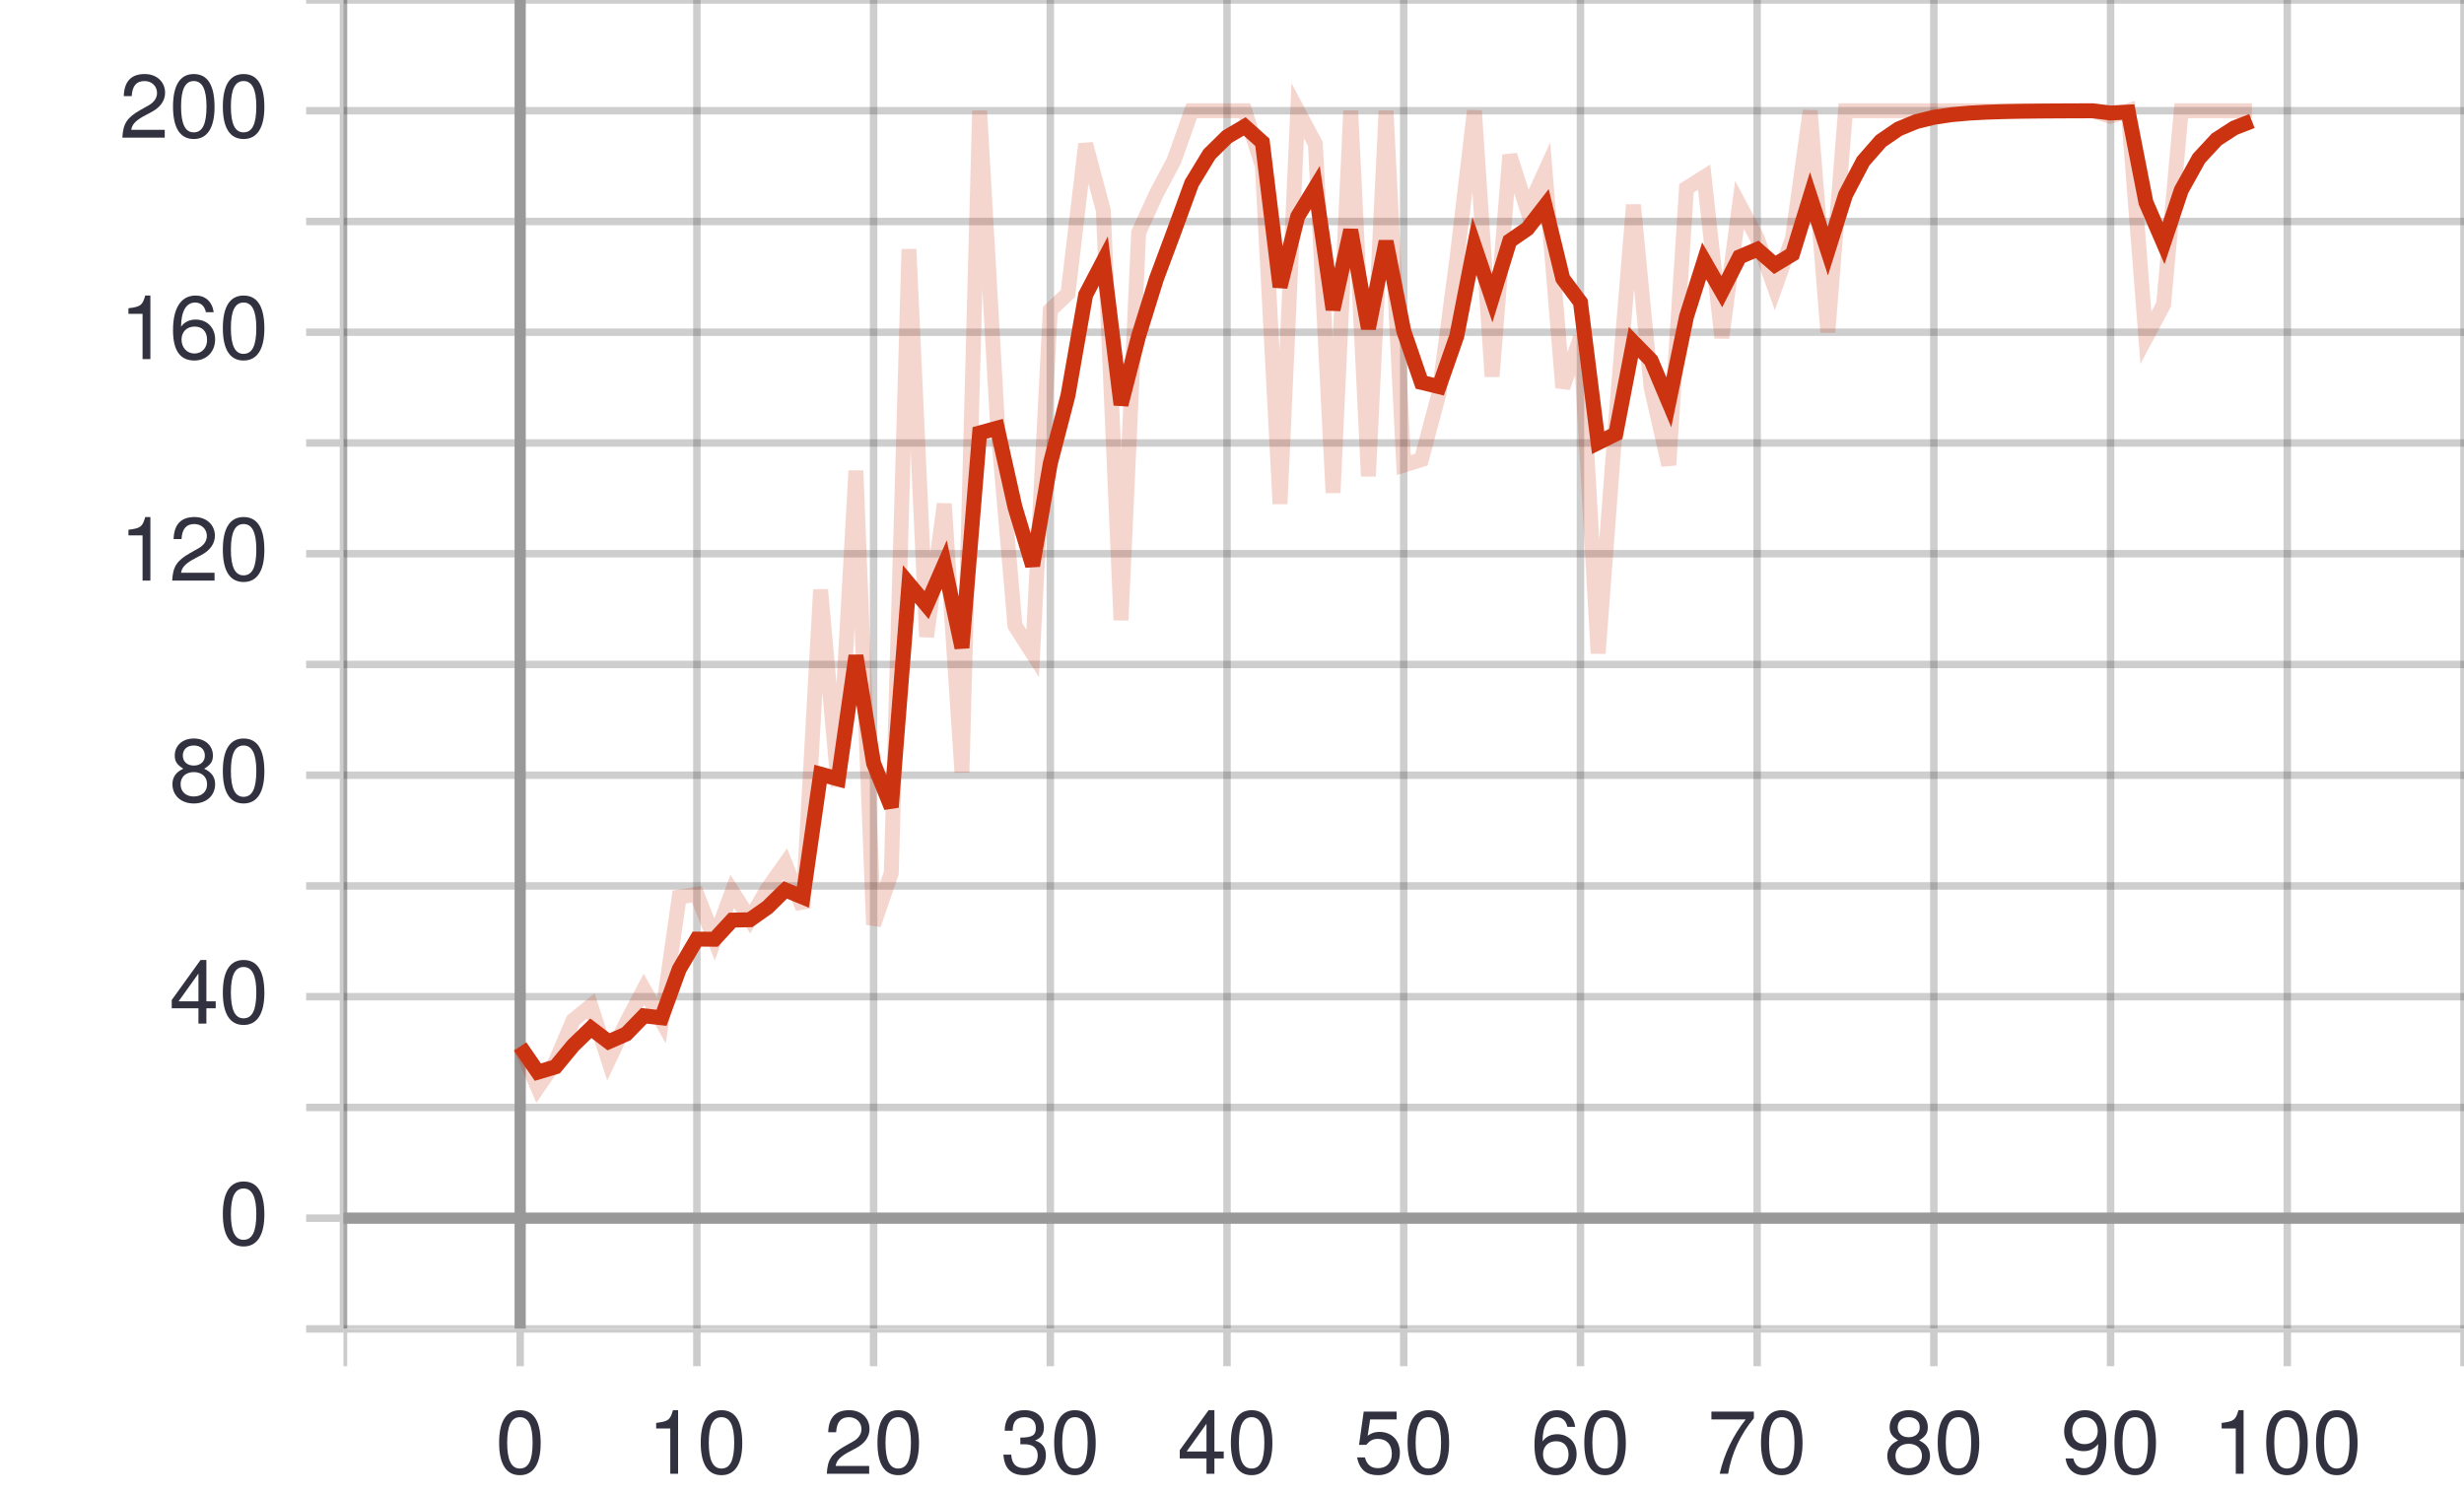
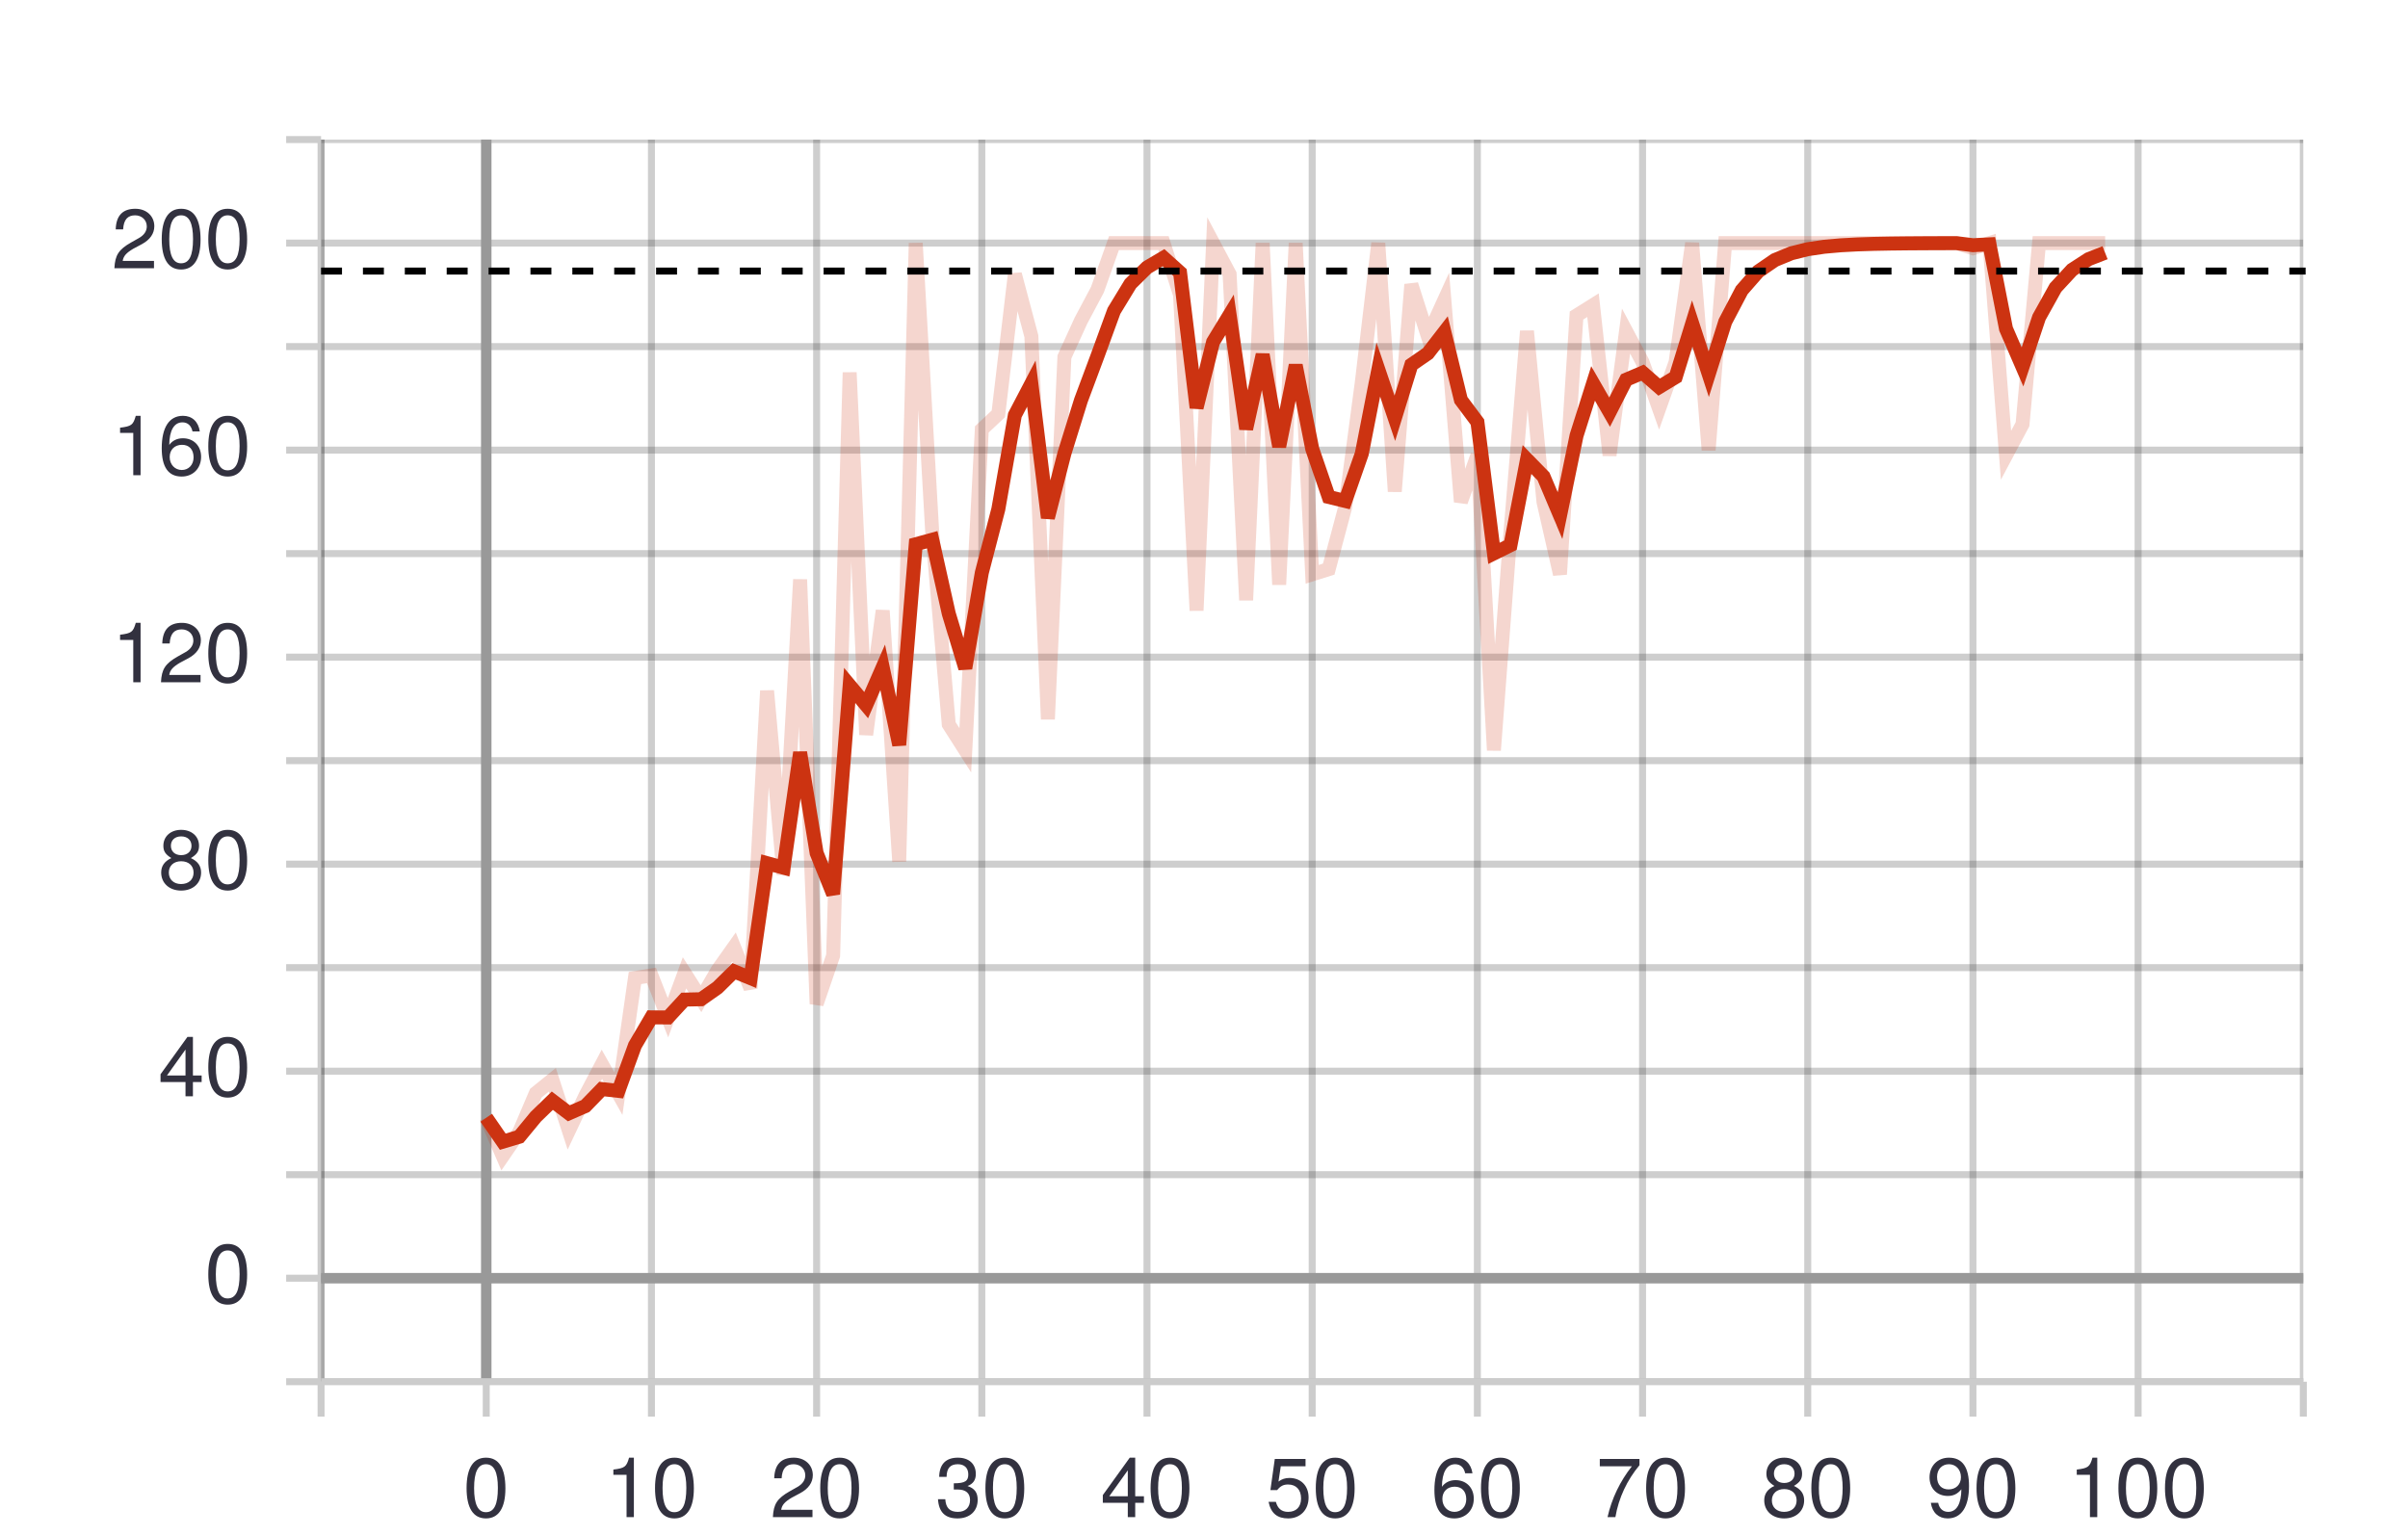
- <svg xmlns="http://www.w3.org/2000/svg" viewBox="0 0 330 200" version="1.1" id="svg232">
-   <defs id="defs236" />
-   <g id="g230">
-     <g id="g228">
-       <g id="g62">
-         <g id="g60">
-           <g id="g28">
-             <line x1="46" y1="178" x2="41" y2="178" style="visibility: inherit;" fill="rgb(0, 0, 0)" stroke="rgb(204, 204, 204)" stroke-width="1px" id="line2" />
-             <line x1="46" y1="163.167" x2="41" y2="163.167" style="visibility: inherit;" fill="rgb(0, 0, 0)" stroke="rgb(204, 204, 204)" stroke-width="1px" id="line4" />
-             <line x1="46" y1="148.333" x2="41" y2="148.333" style="visibility: inherit;" fill="rgb(0, 0, 0)" stroke="rgb(204, 204, 204)" stroke-width="1px" id="line6" />
-             <line x1="46" y1="133.5" x2="41" y2="133.5" style="visibility: inherit;" fill="rgb(0, 0, 0)" stroke="rgb(204, 204, 204)" stroke-width="1px" id="line8" />
-             <line x1="46" y1="118.667" x2="41" y2="118.667" style="visibility: inherit;" fill="rgb(0, 0, 0)" stroke="rgb(204, 204, 204)" stroke-width="1px" id="line10" />
-             <line x1="46" y1="103.833" x2="41" y2="103.833" style="visibility: inherit;" fill="rgb(0, 0, 0)" stroke="rgb(204, 204, 204)" stroke-width="1px" id="line12" />
-             <line x1="46" y1="89" x2="41" y2="89" style="visibility: inherit;" fill="rgb(0, 0, 0)" stroke="rgb(204, 204, 204)" stroke-width="1px" id="line14" />
-             <line x1="46" y1="74.167" x2="41" y2="74.167" style="visibility: inherit;" fill="rgb(0, 0, 0)" stroke="rgb(204, 204, 204)" stroke-width="1px" id="line16" />
-             <line x1="46" y1="59.333" x2="41" y2="59.333" style="visibility: inherit;" fill="rgb(0, 0, 0)" stroke="rgb(204, 204, 204)" stroke-width="1px" id="line18" />
-             <line x1="46" y1="44.5" x2="41" y2="44.5" style="visibility: inherit;" fill="rgb(0, 0, 0)" stroke="rgb(204, 204, 204)" stroke-width="1px" id="line20" />
-             <line x1="46" y1="29.667" x2="41" y2="29.667" style="visibility: inherit;" fill="rgb(0, 0, 0)" stroke="rgb(204, 204, 204)" stroke-width="1px" id="line22" />
-             <line x1="46" y1="14.833" x2="41" y2="14.833" style="visibility: inherit;" fill="rgb(0, 0, 0)" stroke="rgb(204, 204, 204)" stroke-width="1px" id="line24" />
-             <line x1="46" y1="0" x2="41" y2="0" style="visibility: inherit;" fill="rgb(0, 0, 0)" stroke="rgb(204, 204, 204)" stroke-width="1px" id="line26" />
+ <svg xmlns="http://www.w3.org/2000/svg" viewBox="0 0 345 220" version="1.1" id="svg232" width="345" height="220">
+   <defs id="defs236">
+     <clipPath id="clip_1">
+       <rect width="284" height="22" id="rect163" x="0" y="0" />
+     </clipPath>
+   </defs>
+   <g id="g230" transform="translate(0,20)">
+     <g id="g62">
+       <g id="g60">
+         <g id="g28">
+           <line id="line2" style="visibility:inherit;fill:#000000;stroke:#cccccc;stroke-width:1px" y2="178" x2="41" y1="178" x1="46" />
+           <line id="line4" style="visibility:inherit;fill:#000000;stroke:#cccccc;stroke-width:1px" y2="163.167" x2="41" y1="163.167" x1="46" />
+           <line id="line6" style="visibility:inherit;fill:#000000;stroke:#cccccc;stroke-width:1px" y2="148.333" x2="41" y1="148.333" x1="46" />
+           <line id="line8" style="visibility:inherit;fill:#000000;stroke:#cccccc;stroke-width:1px" y2="133.5" x2="41" y1="133.5" x1="46" />
+           <line id="line10" style="visibility:inherit;fill:#000000;stroke:#cccccc;stroke-width:1px" y2="118.667" x2="41" y1="118.667" x1="46" />
+           <line id="line12" style="visibility:inherit;fill:#000000;stroke:#cccccc;stroke-width:1px" y2="103.833" x2="41" y1="103.833" x1="46" />
+           <line id="line14" style="visibility:inherit;fill:#000000;stroke:#cccccc;stroke-width:1px" y2="89" x2="41" y1="89" x1="46" />
+           <line id="line16" style="visibility:inherit;fill:#000000;stroke:#cccccc;stroke-width:1px" y2="74.167" x2="41" y1="74.167" x1="46" />
+           <line id="line18" style="visibility:inherit;fill:#000000;stroke:#cccccc;stroke-width:1px" y2="59.333" x2="41" y1="59.333" x1="46" />
+           <line id="line20" style="visibility:inherit;fill:#000000;stroke:#cccccc;stroke-width:1px" y2="44.5" x2="41" y1="44.5" x1="46" />
+           <line id="line22" style="visibility:inherit;fill:#000000;stroke:#cccccc;stroke-width:1px" y2="29.667" x2="41" y1="29.667" x1="46" />
+           <line id="line24" style="visibility:inherit;fill:#000000;stroke:#cccccc;stroke-width:1px" y2="14.833" x2="41" y1="14.833" x1="46" />
+           <line id="line26" style="visibility:inherit;fill:#000000;stroke:#cccccc;stroke-width:1px" y2="0" x2="41" y1="0" x1="46" />
+         </g>
+         <g id="g56" transform="translate(36)">
+           <text id="text30" style="font-weight:200;font-size:12px;font-family:'Helvetica Neue', sans-serif;text-anchor:end;visibility:hidden;fill:#32313f;stroke:none;stroke-width:1px" dy="0.3em" dx="0em" y="178" x="0">-20</text>
+           <text id="text32" style="font-weight:200;font-size:12px;font-family:'Helvetica Neue', sans-serif;text-anchor:end;visibility:inherit;fill:#32313f;stroke:none;stroke-width:1px" dy="0.3em" dx="0em" y="163.167" x="0">0</text>
+           <text id="text34" style="font-weight:200;font-size:12px;font-family:'Helvetica Neue', sans-serif;text-anchor:end;visibility:hidden;fill:#32313f;stroke:none;stroke-width:1px" dy="0.3em" dx="0em" y="148.333" x="0">20</text>
+           <text id="text36" style="font-weight:200;font-size:12px;font-family:'Helvetica Neue', sans-serif;text-anchor:end;visibility:inherit;fill:#32313f;stroke:none;stroke-width:1px" dy="0.3em" dx="0em" y="133.5" x="0">40</text>
+           <text id="text38" style="font-weight:200;font-size:12px;font-family:'Helvetica Neue', sans-serif;text-anchor:end;visibility:hidden;fill:#32313f;stroke:none;stroke-width:1px" dy="0.3em" dx="0em" y="118.667" x="0">60</text>
+           <text id="text40" style="font-weight:200;font-size:12px;font-family:'Helvetica Neue', sans-serif;text-anchor:end;visibility:inherit;fill:#32313f;stroke:none;stroke-width:1px" dy="0.3em" dx="0em" y="103.833" x="0">80</text>
+           <text id="text42" style="font-weight:200;font-size:12px;font-family:'Helvetica Neue', sans-serif;text-anchor:end;visibility:hidden;fill:#32313f;stroke:none;stroke-width:1px" dy="0.3em" dx="0em" y="89" x="0">100</text>
+           <text id="text44" style="font-weight:200;font-size:12px;font-family:'Helvetica Neue', sans-serif;text-anchor:end;visibility:inherit;fill:#32313f;stroke:none;stroke-width:1px" dy="0.3em" dx="0em" y="74.167" x="0">120</text>
+           <text id="text46" style="font-weight:200;font-size:12px;font-family:'Helvetica Neue', sans-serif;text-anchor:end;visibility:hidden;fill:#32313f;stroke:none;stroke-width:1px" dy="0.3em" dx="0em" y="59.333" x="0">140</text>
+           <text id="text48" style="font-weight:200;font-size:12px;font-family:'Helvetica Neue', sans-serif;text-anchor:end;visibility:inherit;fill:#32313f;stroke:none;stroke-width:1px" dy="0.3em" dx="0em" y="44.5" x="0">160</text>
+           <text id="text50" style="font-weight:200;font-size:12px;font-family:'Helvetica Neue', sans-serif;text-anchor:end;visibility:hidden;fill:#32313f;stroke:none;stroke-width:1px" dy="0.3em" dx="0em" y="29.667" x="0">180</text>
+           <text id="text52" style="font-weight:200;font-size:12px;font-family:'Helvetica Neue', sans-serif;text-anchor:end;visibility:inherit;fill:#32313f;stroke:none;stroke-width:1px" dy="0.3em" dx="0em" y="14.833" x="0">200</text>
+           <text id="text54" style="font-weight:200;font-size:12px;font-family:'Helvetica Neue', sans-serif;text-anchor:end;visibility:hidden;fill:#32313f;stroke:none;stroke-width:1px" dy="0.3em" dx="0em" y="0" x="0">220</text>
+         </g>
+         <line style="fill:#000000;stroke:#cccccc;stroke-width:1px" id="line58" y2="178" x2="46" y1="0" x1="46" />
+       </g>
+     </g>
+     <g id="g161" clip-path="url(#clip_0)" transform="translate(46)">
+       <clipPath id="clip_0">
+         <rect y="0" x="0" id="rect64" height="178" width="284" />
+       </clipPath>
+       <g id="g125">
+         <g id="g123">
+           <g id="g93">
+             <line style="opacity:0.25;fill:#000000;stroke:#3c3c3c;stroke-width:1px" id="line67" y2="178" x2="0" y1="0" x1="0" />
+             <line style="opacity:0.25;fill:#000000;stroke:#3c3c3c;stroke-width:1px" id="line69" y2="178" x2="23.667" y1="0" x1="23.667" />
+             <line style="opacity:0.25;fill:#000000;stroke:#3c3c3c;stroke-width:1px" id="line71" y2="178" x2="47.333" y1="0" x1="47.333" />
+             <line style="opacity:0.25;fill:#000000;stroke:#3c3c3c;stroke-width:1px" id="line73" y2="178" x2="71" y1="0" x1="71" />
+             <line style="opacity:0.25;fill:#000000;stroke:#3c3c3c;stroke-width:1px" id="line75" y2="178" x2="94.667" y1="0" x1="94.667" />
+             <line style="opacity:0.25;fill:#000000;stroke:#3c3c3c;stroke-width:1px" id="line77" y2="178" x2="118.333" y1="0" x1="118.333" />
+             <line style="opacity:0.25;fill:#000000;stroke:#3c3c3c;stroke-width:1px" id="line79" y2="178" x2="142" y1="0" x1="142" />
+             <line style="opacity:0.25;fill:#000000;stroke:#3c3c3c;stroke-width:1px" id="line81" y2="178" x2="165.667" y1="0" x1="165.667" />
+             <line style="opacity:0.25;fill:#000000;stroke:#3c3c3c;stroke-width:1px" id="line83" y2="178" x2="189.333" y1="0" x1="189.333" />
+             <line style="opacity:0.25;fill:#000000;stroke:#3c3c3c;stroke-width:1px" id="line85" y2="178" x2="213" y1="0" x1="213" />
+             <line style="opacity:0.25;fill:#000000;stroke:#3c3c3c;stroke-width:1px" id="line87" y2="178" x2="236.667" y1="0" x1="236.667" />
+             <line style="opacity:0.25;fill:#000000;stroke:#3c3c3c;stroke-width:1px" id="line89" y2="178" x2="260.333" y1="0" x1="260.333" />
+             <line style="opacity:0.25;fill:#000000;stroke:#3c3c3c;stroke-width:1px" id="line91" y2="178" x2="284" y1="0" x1="284" />
          </g>
-           <g transform="translate(36, 0)" id="g56">
-             <text x="0" y="178" dx="0em" dy="0.3em" style="text-anchor: end; visibility: hidden; font-family: &quot;Helvetica Neue&quot;, sans-serif; font-size: 12px; font-weight: 200;" fill="rgb(50, 49, 63)" stroke="none" stroke-width="1px" id="text30">-20</text>
-             <text x="0" y="163.167" dx="0em" dy="0.3em" style="text-anchor: end; visibility: inherit; font-family: &quot;Helvetica Neue&quot;, sans-serif; font-size: 12px; font-weight: 200;" fill="rgb(50, 49, 63)" stroke="none" stroke-width="1px" id="text32">0</text>
-             <text x="0" y="148.333" dx="0em" dy="0.3em" style="text-anchor: end; visibility: hidden; font-family: &quot;Helvetica Neue&quot;, sans-serif; font-size: 12px; font-weight: 200;" fill="rgb(50, 49, 63)" stroke="none" stroke-width="1px" id="text34">20</text>
-             <text x="0" y="133.5" dx="0em" dy="0.3em" style="text-anchor: end; visibility: inherit; font-family: &quot;Helvetica Neue&quot;, sans-serif; font-size: 12px; font-weight: 200;" fill="rgb(50, 49, 63)" stroke="none" stroke-width="1px" id="text36">40</text>
-             <text x="0" y="118.667" dx="0em" dy="0.3em" style="text-anchor: end; visibility: hidden; font-family: &quot;Helvetica Neue&quot;, sans-serif; font-size: 12px; font-weight: 200;" fill="rgb(50, 49, 63)" stroke="none" stroke-width="1px" id="text38">60</text>
-             <text x="0" y="103.833" dx="0em" dy="0.3em" style="text-anchor: end; visibility: inherit; font-family: &quot;Helvetica Neue&quot;, sans-serif; font-size: 12px; font-weight: 200;" fill="rgb(50, 49, 63)" stroke="none" stroke-width="1px" id="text40">80</text>
-             <text x="0" y="89" dx="0em" dy="0.3em" style="text-anchor: end; visibility: hidden; font-family: &quot;Helvetica Neue&quot;, sans-serif; font-size: 12px; font-weight: 200;" fill="rgb(50, 49, 63)" stroke="none" stroke-width="1px" id="text42">100</text>
-             <text x="0" y="74.167" dx="0em" dy="0.3em" style="text-anchor: end; visibility: inherit; font-family: &quot;Helvetica Neue&quot;, sans-serif; font-size: 12px; font-weight: 200;" fill="rgb(50, 49, 63)" stroke="none" stroke-width="1px" id="text44">120</text>
-             <text x="0" y="59.333" dx="0em" dy="0.3em" style="text-anchor: end; visibility: hidden; font-family: &quot;Helvetica Neue&quot;, sans-serif; font-size: 12px; font-weight: 200;" fill="rgb(50, 49, 63)" stroke="none" stroke-width="1px" id="text46">140</text>
-             <text x="0" y="44.5" dx="0em" dy="0.3em" style="text-anchor: end; visibility: inherit; font-family: &quot;Helvetica Neue&quot;, sans-serif; font-size: 12px; font-weight: 200;" fill="rgb(50, 49, 63)" stroke="none" stroke-width="1px" id="text48">160</text>
-             <text x="0" y="29.667" dx="0em" dy="0.3em" style="text-anchor: end; visibility: hidden; font-family: &quot;Helvetica Neue&quot;, sans-serif; font-size: 12px; font-weight: 200;" fill="rgb(50, 49, 63)" stroke="none" stroke-width="1px" id="text50">180</text>
-             <text x="0" y="14.833" dx="0em" dy="0.3em" style="text-anchor: end; visibility: inherit; font-family: &quot;Helvetica Neue&quot;, sans-serif; font-size: 12px; font-weight: 200;" fill="rgb(50, 49, 63)" stroke="none" stroke-width="1px" id="text52">200</text>
-             <text x="0" y="0" dx="0em" dy="0.3em" style="text-anchor: end; visibility: hidden; font-family: &quot;Helvetica Neue&quot;, sans-serif; font-size: 12px; font-weight: 200;" fill="rgb(50, 49, 63)" stroke="none" stroke-width="1px" id="text54">220</text>
+           <g id="g121">
+             <line style="opacity:0.25;fill:#000000;stroke:#3c3c3c;stroke-width:1px" id="line95" y2="178" x2="284" y1="178" x1="0" />
+             <line style="opacity:0.25;fill:#000000;stroke:#3c3c3c;stroke-width:1px" id="line97" y2="163.167" x2="284" y1="163.167" x1="0" />
+             <line style="opacity:0.25;fill:#000000;stroke:#3c3c3c;stroke-width:1px" id="line99" y2="148.333" x2="284" y1="148.333" x1="0" />
+             <line style="opacity:0.25;fill:#000000;stroke:#3c3c3c;stroke-width:1px" id="line101" y2="133.5" x2="284" y1="133.5" x1="0" />
+             <line style="opacity:0.25;fill:#000000;stroke:#3c3c3c;stroke-width:1px" id="line103" y2="118.667" x2="284" y1="118.667" x1="0" />
+             <line style="opacity:0.25;fill:#000000;stroke:#3c3c3c;stroke-width:1px" id="line105" y2="103.833" x2="284" y1="103.833" x1="0" />
+             <line style="opacity:0.25;fill:#000000;stroke:#3c3c3c;stroke-width:1px" id="line107" y2="89" x2="284" y1="89" x1="0" />
+             <line style="opacity:0.25;fill:#000000;stroke:#3c3c3c;stroke-width:1px" id="line109" y2="74.167" x2="284" y1="74.167" x1="0" />
+             <line style="opacity:0.25;fill:#000000;stroke:#3c3c3c;stroke-width:1px" id="line111" y2="59.333" x2="284" y1="59.333" x1="0" />
+             <line style="opacity:0.25;fill:#000000;stroke:#3c3c3c;stroke-width:1px" id="line113" y2="44.5" x2="284" y1="44.5" x1="0" />
+             <line style="opacity:0.25;fill:#000000;stroke:#3c3c3c;stroke-width:1px" id="line115" y2="29.667" x2="284" y1="29.667" x1="0" />
+             <line style="opacity:0.25;fill:#000000;stroke:#3c3c3c;stroke-width:1px" id="line117" y2="14.833" x2="284" y1="14.833" x1="0" />
+             <line style="opacity:0.25;fill:#000000;stroke:#3c3c3c;stroke-width:1px" id="line119" y2="0" x2="284" y1="0" x1="0" />
          </g>
-           <line x1="46" y1="0" x2="46" y2="178" fill="rgb(0, 0, 0)" stroke="rgb(204, 204, 204)" stroke-width="1px" id="line58" />
        </g>
      </g>
-       <g transform="translate(46, 0)" clip-path="url(#clip_0)" id="g161">
-         <clipPath id="clip_0">
-           <rect width="284" height="178" id="rect64" />
-         </clipPath>
-         <g id="g125">
-           <g id="g123">
-             <g id="g93">
-               <line x1="0" y1="0" x2="0" y2="178" fill="rgb(0, 0, 0)" stroke="rgb(60, 60, 60)" stroke-width="1px" opacity="0.25" id="line67" />
-               <line x1="23.667" y1="0" x2="23.667" y2="178" fill="rgb(0, 0, 0)" stroke="rgb(60, 60, 60)" stroke-width="1px" opacity="0.25" id="line69" />
-               <line x1="47.333" y1="0" x2="47.333" y2="178" fill="rgb(0, 0, 0)" stroke="rgb(60, 60, 60)" stroke-width="1px" opacity="0.25" id="line71" />
-               <line x1="71" y1="0" x2="71" y2="178" fill="rgb(0, 0, 0)" stroke="rgb(60, 60, 60)" stroke-width="1px" opacity="0.25" id="line73" />
-               <line x1="94.667" y1="0" x2="94.667" y2="178" fill="rgb(0, 0, 0)" stroke="rgb(60, 60, 60)" stroke-width="1px" opacity="0.25" id="line75" />
-               <line x1="118.333" y1="0" x2="118.333" y2="178" fill="rgb(0, 0, 0)" stroke="rgb(60, 60, 60)" stroke-width="1px" opacity="0.25" id="line77" />
-               <line x1="142" y1="0" x2="142" y2="178" fill="rgb(0, 0, 0)" stroke="rgb(60, 60, 60)" stroke-width="1px" opacity="0.25" id="line79" />
-               <line x1="165.667" y1="0" x2="165.667" y2="178" fill="rgb(0, 0, 0)" stroke="rgb(60, 60, 60)" stroke-width="1px" opacity="0.25" id="line81" />
-               <line x1="189.333" y1="0" x2="189.333" y2="178" fill="rgb(0, 0, 0)" stroke="rgb(60, 60, 60)" stroke-width="1px" opacity="0.25" id="line83" />
-               <line x1="213" y1="0" x2="213" y2="178" fill="rgb(0, 0, 0)" stroke="rgb(60, 60, 60)" stroke-width="1px" opacity="0.25" id="line85" />
-               <line x1="236.667" y1="0" x2="236.667" y2="178" fill="rgb(0, 0, 0)" stroke="rgb(60, 60, 60)" stroke-width="1px" opacity="0.25" id="line87" />
-               <line x1="260.333" y1="0" x2="260.333" y2="178" fill="rgb(0, 0, 0)" stroke="rgb(60, 60, 60)" stroke-width="1px" opacity="0.25" id="line89" />
-               <line x1="284" y1="0" x2="284" y2="178" fill="rgb(0, 0, 0)" stroke="rgb(60, 60, 60)" stroke-width="1px" opacity="0.25" id="line91" />
-             </g>
-             <g id="g121">
-               <line x1="0" y1="178" x2="284" y2="178" fill="rgb(0, 0, 0)" stroke="rgb(60, 60, 60)" stroke-width="1px" opacity="0.25" id="line95" />
-               <line x1="0" y1="163.167" x2="284" y2="163.167" fill="rgb(0, 0, 0)" stroke="rgb(60, 60, 60)" stroke-width="1px" opacity="0.25" id="line97" />
-               <line x1="0" y1="148.333" x2="284" y2="148.333" fill="rgb(0, 0, 0)" stroke="rgb(60, 60, 60)" stroke-width="1px" opacity="0.25" id="line99" />
-               <line x1="0" y1="133.5" x2="284" y2="133.5" fill="rgb(0, 0, 0)" stroke="rgb(60, 60, 60)" stroke-width="1px" opacity="0.25" id="line101" />
-               <line x1="0" y1="118.667" x2="284" y2="118.667" fill="rgb(0, 0, 0)" stroke="rgb(60, 60, 60)" stroke-width="1px" opacity="0.25" id="line103" />
-               <line x1="0" y1="103.833" x2="284" y2="103.833" fill="rgb(0, 0, 0)" stroke="rgb(60, 60, 60)" stroke-width="1px" opacity="0.25" id="line105" />
-               <line x1="0" y1="89" x2="284" y2="89" fill="rgb(0, 0, 0)" stroke="rgb(60, 60, 60)" stroke-width="1px" opacity="0.25" id="line107" />
-               <line x1="0" y1="74.167" x2="284" y2="74.167" fill="rgb(0, 0, 0)" stroke="rgb(60, 60, 60)" stroke-width="1px" opacity="0.25" id="line109" />
-               <line x1="0" y1="59.333" x2="284" y2="59.333" fill="rgb(0, 0, 0)" stroke="rgb(60, 60, 60)" stroke-width="1px" opacity="0.25" id="line111" />
-               <line x1="0" y1="44.5" x2="284" y2="44.5" fill="rgb(0, 0, 0)" stroke="rgb(60, 60, 60)" stroke-width="1px" opacity="0.25" id="line113" />
-               <line x1="0" y1="29.667" x2="284" y2="29.667" fill="rgb(0, 0, 0)" stroke="rgb(60, 60, 60)" stroke-width="1px" opacity="0.25" id="line115" />
-               <line x1="0" y1="14.833" x2="284" y2="14.833" fill="rgb(0, 0, 0)" stroke="rgb(60, 60, 60)" stroke-width="1px" opacity="0.25" id="line117" />
-               <line x1="0" y1="0" x2="284" y2="0" fill="rgb(0, 0, 0)" stroke="rgb(60, 60, 60)" stroke-width="1px" opacity="0.25" id="line119" />
+       <g id="g131">
+         <g id="g129">
+           <line style="fill:#000000;stroke:#999999;stroke-width:1.5px" id="line127" y2="163.167" x2="284" y1="163.167" x1="0" />
+         </g>
+       </g>
+       <g id="g137">
+         <g id="g135">
+           <line style="fill:#000000;stroke:#999999;stroke-width:1.5px" id="line133" y2="178" x2="23.667" y1="0" x1="23.667" />
+         </g>
+       </g>
+       <g id="g159">
+         <g id="g147">
+           <g id="g145">
+             <g id="g143">
+               <g id="g141">
+                 <path id="path139" style="fill:none;stroke:#cc3311;stroke-width:2px" d="m 23.667,140.175 2.367,3.43 2.367,-0.71 2.367,-2.869 2.367,-2.295 2.367,1.803 2.367,-1.034 2.367,-2.437 2.367,0.263 2.367,-6.51 2.367,-4.03 2.367,0.02 2.367,-2.563 2.367,-0.051 2.367,-1.663 2.367,-2.333 2.367,0.975 L 63.9,103.696 66.267,104.345 68.633,87.823 71,102.237 73.367,108.117 75.733,78.22 78.1,81.049 80.467,75.626 82.833,86.761 85.2,57.99 87.567,57.34 89.933,67.928 92.3,75.763 94.667,62.071 97.033,52.966 99.4,39.493 l 2.367,-4.524 2.367,19.239 2.367,-9.223 2.367,-7.611 2.367,-6.346 2.367,-6.478 2.367,-3.887 2.367,-2.332 2.367,-1.399 2.367,2.127 2.367,19.373 2.367,-9.44 2.367,-3.884 2.367,16.36 2.367,-10.654 2.367,13.188 2.367,-11.667 2.367,11.986 2.367,6.895 2.367,0.577 2.367,-6.774 2.367,-12.074 2.367,6.995 2.367,-7.669 2.367,-1.635 2.367,-3.058 2.367,9.735 2.367,3.171 2.367,18.813 2.367,-1.172 2.367,-12.273 2.367,2.426 2.367,5.609 2.367,-11.468 2.367,-7.474 2.367,4.119 2.367,-4.649 2.367,-1.009 2.367,2.064 2.367,-1.431 2.367,-7.682 2.367,7.257 2.367,-7.512 2.367,-4.507 2.367,-2.704 2.367,-1.623 2.367,-0.974 L 213,15.71 l 2.367,-0.35 2.367,-0.21 2.367,-0.126 2.367,-0.076 2.367,-0.045 2.367,-0.027 2.367,-0.016 2.367,-0.01 2.367,-0.006 2.367,0.293 2.367,-0.121 2.367,12.091 2.367,5.475 2.367,-7.099 2.367,-4.259 2.367,-2.556 2.367,-1.533 L 255.6,16.213" />
+               </g>
            </g>
          </g>
        </g>
-         <g id="g131">
-           <g id="g129">
-             <line x1="0" y1="163.167" x2="284" y2="163.167" fill="rgb(0, 0, 0)" stroke="rgb(153, 153, 153)" stroke-width="1.5px" id="line127" />
-           </g>
-         </g>
-         <g id="g137">
-           <g id="g135">
-             <line x1="23.667" y1="0" x2="23.667" y2="178" fill="rgb(0, 0, 0)" stroke="rgb(153, 153, 153)" stroke-width="1.5px" id="line133" />
-           </g>
-         </g>
-         <g id="g159">
-           <g id="g147">
-             <g id="g145">
-               <g id="g143">
-                 <g id="g141">
-                   <path stroke="rgb(204, 51, 17)" stroke-width="2px" d="M23.667,140.175L26.033,143.605L28.4,142.896L30.767,140.026L33.133,137.732L35.5,139.535L37.867,138.501L40.233,136.064L42.6,136.327L44.967,129.817L47.333,125.787L49.7,125.807L52.067,123.244L54.433,123.193L56.8,121.53L59.167,119.197L61.533,120.172L63.9,103.696L66.267,104.345L68.633,87.823L71,102.237L73.367,108.117L75.733,78.22L78.1,81.049L80.467,75.626L82.833,86.761L85.2,57.99L87.567,57.34L89.933,67.928L92.3,75.763L94.667,62.071L97.033,52.966L99.4,39.493L101.767,34.969L104.133,54.208L106.5,44.985L108.867,37.374L111.233,31.028L113.6,24.55L115.967,20.663L118.333,18.331L120.7,16.932L123.067,19.059L125.433,38.432L127.8,28.993L130.167,25.109L132.533,41.469L134.9,30.815L137.267,44.002L139.633,32.335L142,44.321L144.367,51.216L146.733,51.793L149.1,45.019L151.467,32.945L153.833,39.94L156.2,32.271L158.567,30.636L160.933,27.578L163.3,37.314L165.667,40.485L168.033,59.298L170.4,58.125L172.767,45.852L175.133,48.278L177.5,53.887L179.867,42.419L182.233,34.945L184.6,39.063L186.967,34.415L189.333,33.405L191.7,35.47L194.067,34.039L196.433,26.357L198.8,33.614L201.167,26.102L203.533,21.594L205.9,18.89L208.267,17.267L210.633,16.294L213,15.71L215.367,15.359L217.733,15.149L220.1,15.023L222.467,14.947L224.833,14.901L227.2,14.874L229.567,14.858L231.933,14.848L234.3,14.842L236.667,15.135L239.033,15.015L241.4,27.105L243.767,32.58L246.133,25.481L248.5,21.222L250.867,18.667L253.233,17.133L255.6,16.213" style="fill: none;" fill="none" id="path139" />
-                 </g>
-               </g>
-             </g>
-           </g>
-           <g opacity="0.2" id="g157">
-             <g id="g155">
-               <g id="g153">
-                 <g id="g151">
-                   <path stroke="rgb(204, 51, 17)" stroke-width="2px" d="M23.667,140.175L26.033,145.663L28.4,142.215L30.767,136.652L33.133,134.736L35.5,142.029L37.867,137.023L40.233,132.511L42.6,136.714L44.967,120.15L47.333,119.779L49.7,125.836L52.067,119.408L54.433,123.117L56.8,119.037L59.167,115.7L61.533,121.633L63.9,78.987L66.267,105.317L68.633,63.042L71,123.858L73.367,116.936L75.733,33.375L78.1,85.292L80.467,67.492L82.833,103.462L85.2,14.833L87.567,56.367L89.933,83.808L92.3,87.517L94.667,41.533L97.033,39.308L99.4,19.283L101.767,28.183L104.133,83.067L106.5,31.15L108.867,25.958L111.233,21.508L113.6,14.833L115.967,14.833L118.333,14.833L120.7,14.833L123.067,22.25L125.433,67.492L127.8,14.833L130.167,19.283L132.533,66.008L134.9,14.833L137.267,63.783L139.633,14.833L142,62.3L144.367,61.558L146.733,52.658L149.1,34.858L151.467,14.833L153.833,50.433L156.2,20.767L158.567,28.183L160.933,22.992L163.3,51.917L165.667,45.242L168.033,87.517L170.4,56.367L172.767,27.442L175.133,51.917L177.5,62.3L179.867,25.217L182.233,23.733L184.6,45.242L186.967,27.442L189.333,31.892L191.7,38.567L194.067,31.892L196.433,14.833L198.8,44.5L201.167,14.833L203.533,14.833L205.9,14.833L208.267,14.833L210.633,14.833L213,14.833L215.367,14.833L217.733,14.833L220.1,14.833L222.467,14.833L224.833,14.833L227.2,14.833L229.567,14.833L231.933,14.833L234.3,14.833L236.667,15.575L239.033,14.833L241.4,45.242L243.767,40.792L246.133,14.833L248.5,14.833L250.867,14.833L253.233,14.833L255.6,14.833" style="fill: none;" fill="none" id="path149" />
-                 </g>
+         <g style="opacity:0.2" id="g157">
+           <g id="g155">
+             <g id="g153">
+               <g id="g151">
+                 <path id="path149" style="fill:none;stroke:#cc3311;stroke-width:2px" d="m 23.667,140.175 2.367,5.488 2.367,-3.449 2.367,-5.562 2.367,-1.916 2.367,7.293 2.367,-5.006 2.367,-4.512 2.367,4.203 2.367,-16.564 2.367,-0.371 2.367,6.057 2.367,-6.428 2.367,3.708 L 56.8,119.037 59.167,115.7 61.533,121.633 63.9,78.987 66.267,105.317 68.633,63.042 71,123.858 73.367,116.936 75.733,33.375 78.1,85.292 l 2.367,-17.8 L 82.833,103.463 85.2,14.833 87.567,56.367 89.933,83.808 92.3,87.517 l 2.367,-45.983 2.367,-2.225 2.367,-20.025 2.367,8.9 2.367,54.883 L 106.5,31.15 l 2.367,-5.192 2.367,-4.45 2.367,-6.675 h 2.367 2.367 2.367 l 2.367,7.417 2.367,45.242 2.367,-52.658 2.367,4.45 2.367,46.725 2.367,-51.175 2.367,48.95 2.367,-48.95 L 142,62.3 l 2.367,-0.742 2.367,-8.9 2.367,-17.8 2.367,-20.025 2.367,35.6 2.367,-29.667 2.367,7.417 2.367,-5.192 2.367,28.925 2.367,-6.675 2.367,42.275 2.367,-31.15 2.367,-28.925 2.367,24.475 L 177.5,62.3 l 2.367,-37.083 2.367,-1.483 2.367,21.508 2.367,-17.8 2.367,4.45 2.367,6.675 2.367,-6.675 2.367,-17.058 L 198.8,44.5 201.167,14.833 h 2.367 2.367 2.367 2.367 2.367 2.367 2.367 2.367 2.367 2.367 2.367 2.367 2.367 2.367 l 2.367,0.742 2.367,-0.742 2.367,30.408 2.367,-4.45 2.367,-25.958 h 2.367 2.367 2.367 2.367" />
              </g>
            </g>
          </g>
        </g>
      </g>
-       <g transform="translate(46, 178)" clip-path="url(#clip_1)" id="g226">
-         <clipPath id="clip_1">
-           <rect width="284" height="22" id="rect163" />
-         </clipPath>
-         <g id="g224">
-           <g id="g192">
-             <line x1="0" y1="0" x2="0" y2="5" style="visibility: inherit;" fill="rgb(0, 0, 0)" stroke="rgb(204, 204, 204)" stroke-width="1px" id="line166" />
-             <line x1="23.667" y1="0" x2="23.667" y2="5" style="visibility: inherit;" fill="rgb(0, 0, 0)" stroke="rgb(204, 204, 204)" stroke-width="1px" id="line168" />
-             <line x1="47.333" y1="0" x2="47.333" y2="5" style="visibility: inherit;" fill="rgb(0, 0, 0)" stroke="rgb(204, 204, 204)" stroke-width="1px" id="line170" />
-             <line x1="71" y1="0" x2="71" y2="5" style="visibility: inherit;" fill="rgb(0, 0, 0)" stroke="rgb(204, 204, 204)" stroke-width="1px" id="line172" />
-             <line x1="94.667" y1="0" x2="94.667" y2="5" style="visibility: inherit;" fill="rgb(0, 0, 0)" stroke="rgb(204, 204, 204)" stroke-width="1px" id="line174" />
-             <line x1="118.333" y1="0" x2="118.333" y2="5" style="visibility: inherit;" fill="rgb(0, 0, 0)" stroke="rgb(204, 204, 204)" stroke-width="1px" id="line176" />
-             <line x1="142" y1="0" x2="142" y2="5" style="visibility: inherit;" fill="rgb(0, 0, 0)" stroke="rgb(204, 204, 204)" stroke-width="1px" id="line178" />
-             <line x1="165.667" y1="0" x2="165.667" y2="5" style="visibility: inherit;" fill="rgb(0, 0, 0)" stroke="rgb(204, 204, 204)" stroke-width="1px" id="line180" />
-             <line x1="189.333" y1="0" x2="189.333" y2="5" style="visibility: inherit;" fill="rgb(0, 0, 0)" stroke="rgb(204, 204, 204)" stroke-width="1px" id="line182" />
-             <line x1="213" y1="0" x2="213" y2="5" style="visibility: inherit;" fill="rgb(0, 0, 0)" stroke="rgb(204, 204, 204)" stroke-width="1px" id="line184" />
-             <line x1="236.667" y1="0" x2="236.667" y2="5" style="visibility: inherit;" fill="rgb(0, 0, 0)" stroke="rgb(204, 204, 204)" stroke-width="1px" id="line186" />
-             <line x1="260.333" y1="0" x2="260.333" y2="5" style="visibility: inherit;" fill="rgb(0, 0, 0)" stroke="rgb(204, 204, 204)" stroke-width="1px" id="line188" />
-             <line x1="284" y1="0" x2="284" y2="5" style="visibility: inherit;" fill="rgb(0, 0, 0)" stroke="rgb(204, 204, 204)" stroke-width="1px" id="line190" />
-           </g>
-           <g transform="translate(0, 8)" id="g220">
-             <text x="0" y="0" dx="0em" dy="0.95em" style="text-anchor: middle; visibility: hidden; font-family: &quot;Helvetica Neue&quot;, sans-serif; font-size: 12px; font-weight: 200;" fill="rgb(50, 49, 63)" stroke="none" stroke-width="1px" id="text194">-10</text>
-             <text x="23.667" y="0" dx="0em" dy="0.95em" style="text-anchor: middle; visibility: inherit; font-family: &quot;Helvetica Neue&quot;, sans-serif; font-size: 12px; font-weight: 200;" fill="rgb(50, 49, 63)" stroke="none" stroke-width="1px" id="text196">0</text>
-             <text x="47.333" y="0" dx="0em" dy="0.95em" style="text-anchor: middle; visibility: inherit; font-family: &quot;Helvetica Neue&quot;, sans-serif; font-size: 12px; font-weight: 200;" fill="rgb(50, 49, 63)" stroke="none" stroke-width="1px" id="text198">10</text>
-             <text x="71" y="0" dx="0em" dy="0.95em" style="text-anchor: middle; visibility: inherit; font-family: &quot;Helvetica Neue&quot;, sans-serif; font-size: 12px; font-weight: 200;" fill="rgb(50, 49, 63)" stroke="none" stroke-width="1px" id="text200">20</text>
-             <text x="94.667" y="0" dx="0em" dy="0.95em" style="text-anchor: middle; visibility: inherit; font-family: &quot;Helvetica Neue&quot;, sans-serif; font-size: 12px; font-weight: 200;" fill="rgb(50, 49, 63)" stroke="none" stroke-width="1px" id="text202">30</text>
-             <text x="118.333" y="0" dx="0em" dy="0.95em" style="text-anchor: middle; visibility: inherit; font-family: &quot;Helvetica Neue&quot;, sans-serif; font-size: 12px; font-weight: 200;" fill="rgb(50, 49, 63)" stroke="none" stroke-width="1px" id="text204">40</text>
-             <text x="142" y="0" dx="0em" dy="0.95em" style="text-anchor: middle; visibility: inherit; font-family: &quot;Helvetica Neue&quot;, sans-serif; font-size: 12px; font-weight: 200;" fill="rgb(50, 49, 63)" stroke="none" stroke-width="1px" id="text206">50</text>
-             <text x="165.667" y="0" dx="0em" dy="0.95em" style="text-anchor: middle; visibility: inherit; font-family: &quot;Helvetica Neue&quot;, sans-serif; font-size: 12px; font-weight: 200;" fill="rgb(50, 49, 63)" stroke="none" stroke-width="1px" id="text208">60</text>
-             <text x="189.333" y="0" dx="0em" dy="0.95em" style="text-anchor: middle; visibility: inherit; font-family: &quot;Helvetica Neue&quot;, sans-serif; font-size: 12px; font-weight: 200;" fill="rgb(50, 49, 63)" stroke="none" stroke-width="1px" id="text210">70</text>
-             <text x="213" y="0" dx="0em" dy="0.95em" style="text-anchor: middle; visibility: inherit; font-family: &quot;Helvetica Neue&quot;, sans-serif; font-size: 12px; font-weight: 200;" fill="rgb(50, 49, 63)" stroke="none" stroke-width="1px" id="text212">80</text>
-             <text x="236.667" y="0" dx="0em" dy="0.95em" style="text-anchor: middle; visibility: inherit; font-family: &quot;Helvetica Neue&quot;, sans-serif; font-size: 12px; font-weight: 200;" fill="rgb(50, 49, 63)" stroke="none" stroke-width="1px" id="text214">90</text>
-             <text x="260.333" y="0" dx="0em" dy="0.95em" style="text-anchor: middle; visibility: inherit; font-family: &quot;Helvetica Neue&quot;, sans-serif; font-size: 12px; font-weight: 200;" fill="rgb(50, 49, 63)" stroke="none" stroke-width="1px" id="text216">100</text>
-             <text x="284" y="0" dx="0em" dy="0.95em" style="text-anchor: middle; visibility: hidden; font-family: &quot;Helvetica Neue&quot;, sans-serif; font-size: 12px; font-weight: 200;" fill="rgb(50, 49, 63)" stroke="none" stroke-width="1px" id="text218">110</text>
-           </g>
-           <line x1="0" y1="0" x2="284" y2="0" fill="rgb(0, 0, 0)" stroke="rgb(204, 204, 204)" stroke-width="1px" id="line222" />
-         </g>
-       </g>
    </g>
+     <g id="g192" transform="translate(46,178)">
+       <line id="line166" style="visibility:inherit;fill:#000000;stroke:#cccccc;stroke-width:1px" y2="5" x2="0" y1="0" x1="0" />
+       <line id="line168" style="visibility:inherit;fill:#000000;stroke:#cccccc;stroke-width:1px" y2="5" x2="23.667" y1="0" x1="23.667" />
+       <line id="line170" style="visibility:inherit;fill:#000000;stroke:#cccccc;stroke-width:1px" y2="5" x2="47.333" y1="0" x1="47.333" />
+       <line id="line172" style="visibility:inherit;fill:#000000;stroke:#cccccc;stroke-width:1px" y2="5" x2="71" y1="0" x1="71" />
+       <line id="line174" style="visibility:inherit;fill:#000000;stroke:#cccccc;stroke-width:1px" y2="5" x2="94.667" y1="0" x1="94.667" />
+       <line id="line176" style="visibility:inherit;fill:#000000;stroke:#cccccc;stroke-width:1px" y2="5" x2="118.333" y1="0" x1="118.333" />
+       <line id="line178" style="visibility:inherit;fill:#000000;stroke:#cccccc;stroke-width:1px" y2="5" x2="142" y1="0" x1="142" />
+       <line id="line180" style="visibility:inherit;fill:#000000;stroke:#cccccc;stroke-width:1px" y2="5" x2="165.667" y1="0" x1="165.667" />
+       <line id="line182" style="visibility:inherit;fill:#000000;stroke:#cccccc;stroke-width:1px" y2="5" x2="189.333" y1="0" x1="189.333" />
+       <line id="line184" style="visibility:inherit;fill:#000000;stroke:#cccccc;stroke-width:1px" y2="5" x2="213" y1="0" x1="213" />
+       <line id="line186" style="visibility:inherit;fill:#000000;stroke:#cccccc;stroke-width:1px" y2="5" x2="236.667" y1="0" x1="236.667" />
+       <line id="line188" style="visibility:inherit;fill:#000000;stroke:#cccccc;stroke-width:1px" y2="5" x2="260.333" y1="0" x1="260.333" />
+       <line id="line190" style="visibility:inherit;fill:#000000;stroke:#cccccc;stroke-width:1px" y2="5" x2="284" y1="0" x1="284" />
+     </g>
+     <text x="46" y="186" dx="0" dy="11.4" style="font-weight:200;font-size:12px;font-family:'Helvetica Neue', sans-serif;text-anchor:middle;visibility:hidden;fill:#32313f;stroke:none;stroke-width:1px" id="text194">-10</text>
+     <text x="69.667" y="186" dx="0" dy="11.4" style="font-weight:200;font-size:12px;font-family:'Helvetica Neue', sans-serif;text-anchor:middle;visibility:inherit;fill:#32313f;stroke:none;stroke-width:1px" id="text196">0</text>
+     <text x="93.333" y="186" dx="0" dy="11.4" style="font-weight:200;font-size:12px;font-family:'Helvetica Neue', sans-serif;text-anchor:middle;visibility:inherit;fill:#32313f;stroke:none;stroke-width:1px" id="text198">10</text>
+     <text x="117" y="186" dx="0" dy="11.4" style="font-weight:200;font-size:12px;font-family:'Helvetica Neue', sans-serif;text-anchor:middle;visibility:inherit;fill:#32313f;stroke:none;stroke-width:1px" id="text200">20</text>
+     <text x="140.667" y="186" dx="0" dy="11.4" style="font-weight:200;font-size:12px;font-family:'Helvetica Neue', sans-serif;text-anchor:middle;visibility:inherit;fill:#32313f;stroke:none;stroke-width:1px" id="text202">30</text>
+     <text x="164.333" y="186" dx="0" dy="11.4" style="font-weight:200;font-size:12px;font-family:'Helvetica Neue', sans-serif;text-anchor:middle;visibility:inherit;fill:#32313f;stroke:none;stroke-width:1px" id="text204">40</text>
+     <text x="188" y="186" dx="0" dy="11.4" style="font-weight:200;font-size:12px;font-family:'Helvetica Neue', sans-serif;text-anchor:middle;visibility:inherit;fill:#32313f;stroke:none;stroke-width:1px" id="text206">50</text>
+     <text x="211.667" y="186" dx="0" dy="11.4" style="font-weight:200;font-size:12px;font-family:'Helvetica Neue', sans-serif;text-anchor:middle;visibility:inherit;fill:#32313f;stroke:none;stroke-width:1px" id="text208">60</text>
+     <text x="235.333" y="186" dx="0" dy="11.4" style="font-weight:200;font-size:12px;font-family:'Helvetica Neue', sans-serif;text-anchor:middle;visibility:inherit;fill:#32313f;stroke:none;stroke-width:1px" id="text210">70</text>
+     <text x="259" y="186" dx="0" dy="11.4" style="font-weight:200;font-size:12px;font-family:'Helvetica Neue', sans-serif;text-anchor:middle;visibility:inherit;fill:#32313f;stroke:none;stroke-width:1px" id="text212">80</text>
+     <text x="282.667" y="186" dx="0" dy="11.4" style="font-weight:200;font-size:12px;font-family:'Helvetica Neue', sans-serif;text-anchor:middle;visibility:inherit;fill:#32313f;stroke:none;stroke-width:1px" id="text214">90</text>
+     <text x="306.333" y="186" dx="0" dy="11.4" style="font-weight:200;font-size:12px;font-family:'Helvetica Neue', sans-serif;text-anchor:middle;visibility:inherit;fill:#32313f;stroke:none;stroke-width:1px" id="text216">100</text>
+     <text x="330" y="186" dx="0" dy="11.4" style="font-weight:200;font-size:12px;font-family:'Helvetica Neue', sans-serif;text-anchor:middle;visibility:hidden;fill:#32313f;stroke:none;stroke-width:1px" id="text218">110</text>
+     <line style="fill:#000000;stroke:#cccccc;stroke-width:1px" id="line222" y2="178" x2="330" y1="178" x1="46" />
+     <path style="fill:none;stroke:#000000;stroke-width:1;stroke-linecap:butt;stroke-linejoin:miter;stroke-opacity:1;stroke-miterlimit:4;stroke-dasharray:3,3;stroke-dashoffset:0" d="M 46,18.844 H 330.332" id="path3829" />
  </g>
</svg>
